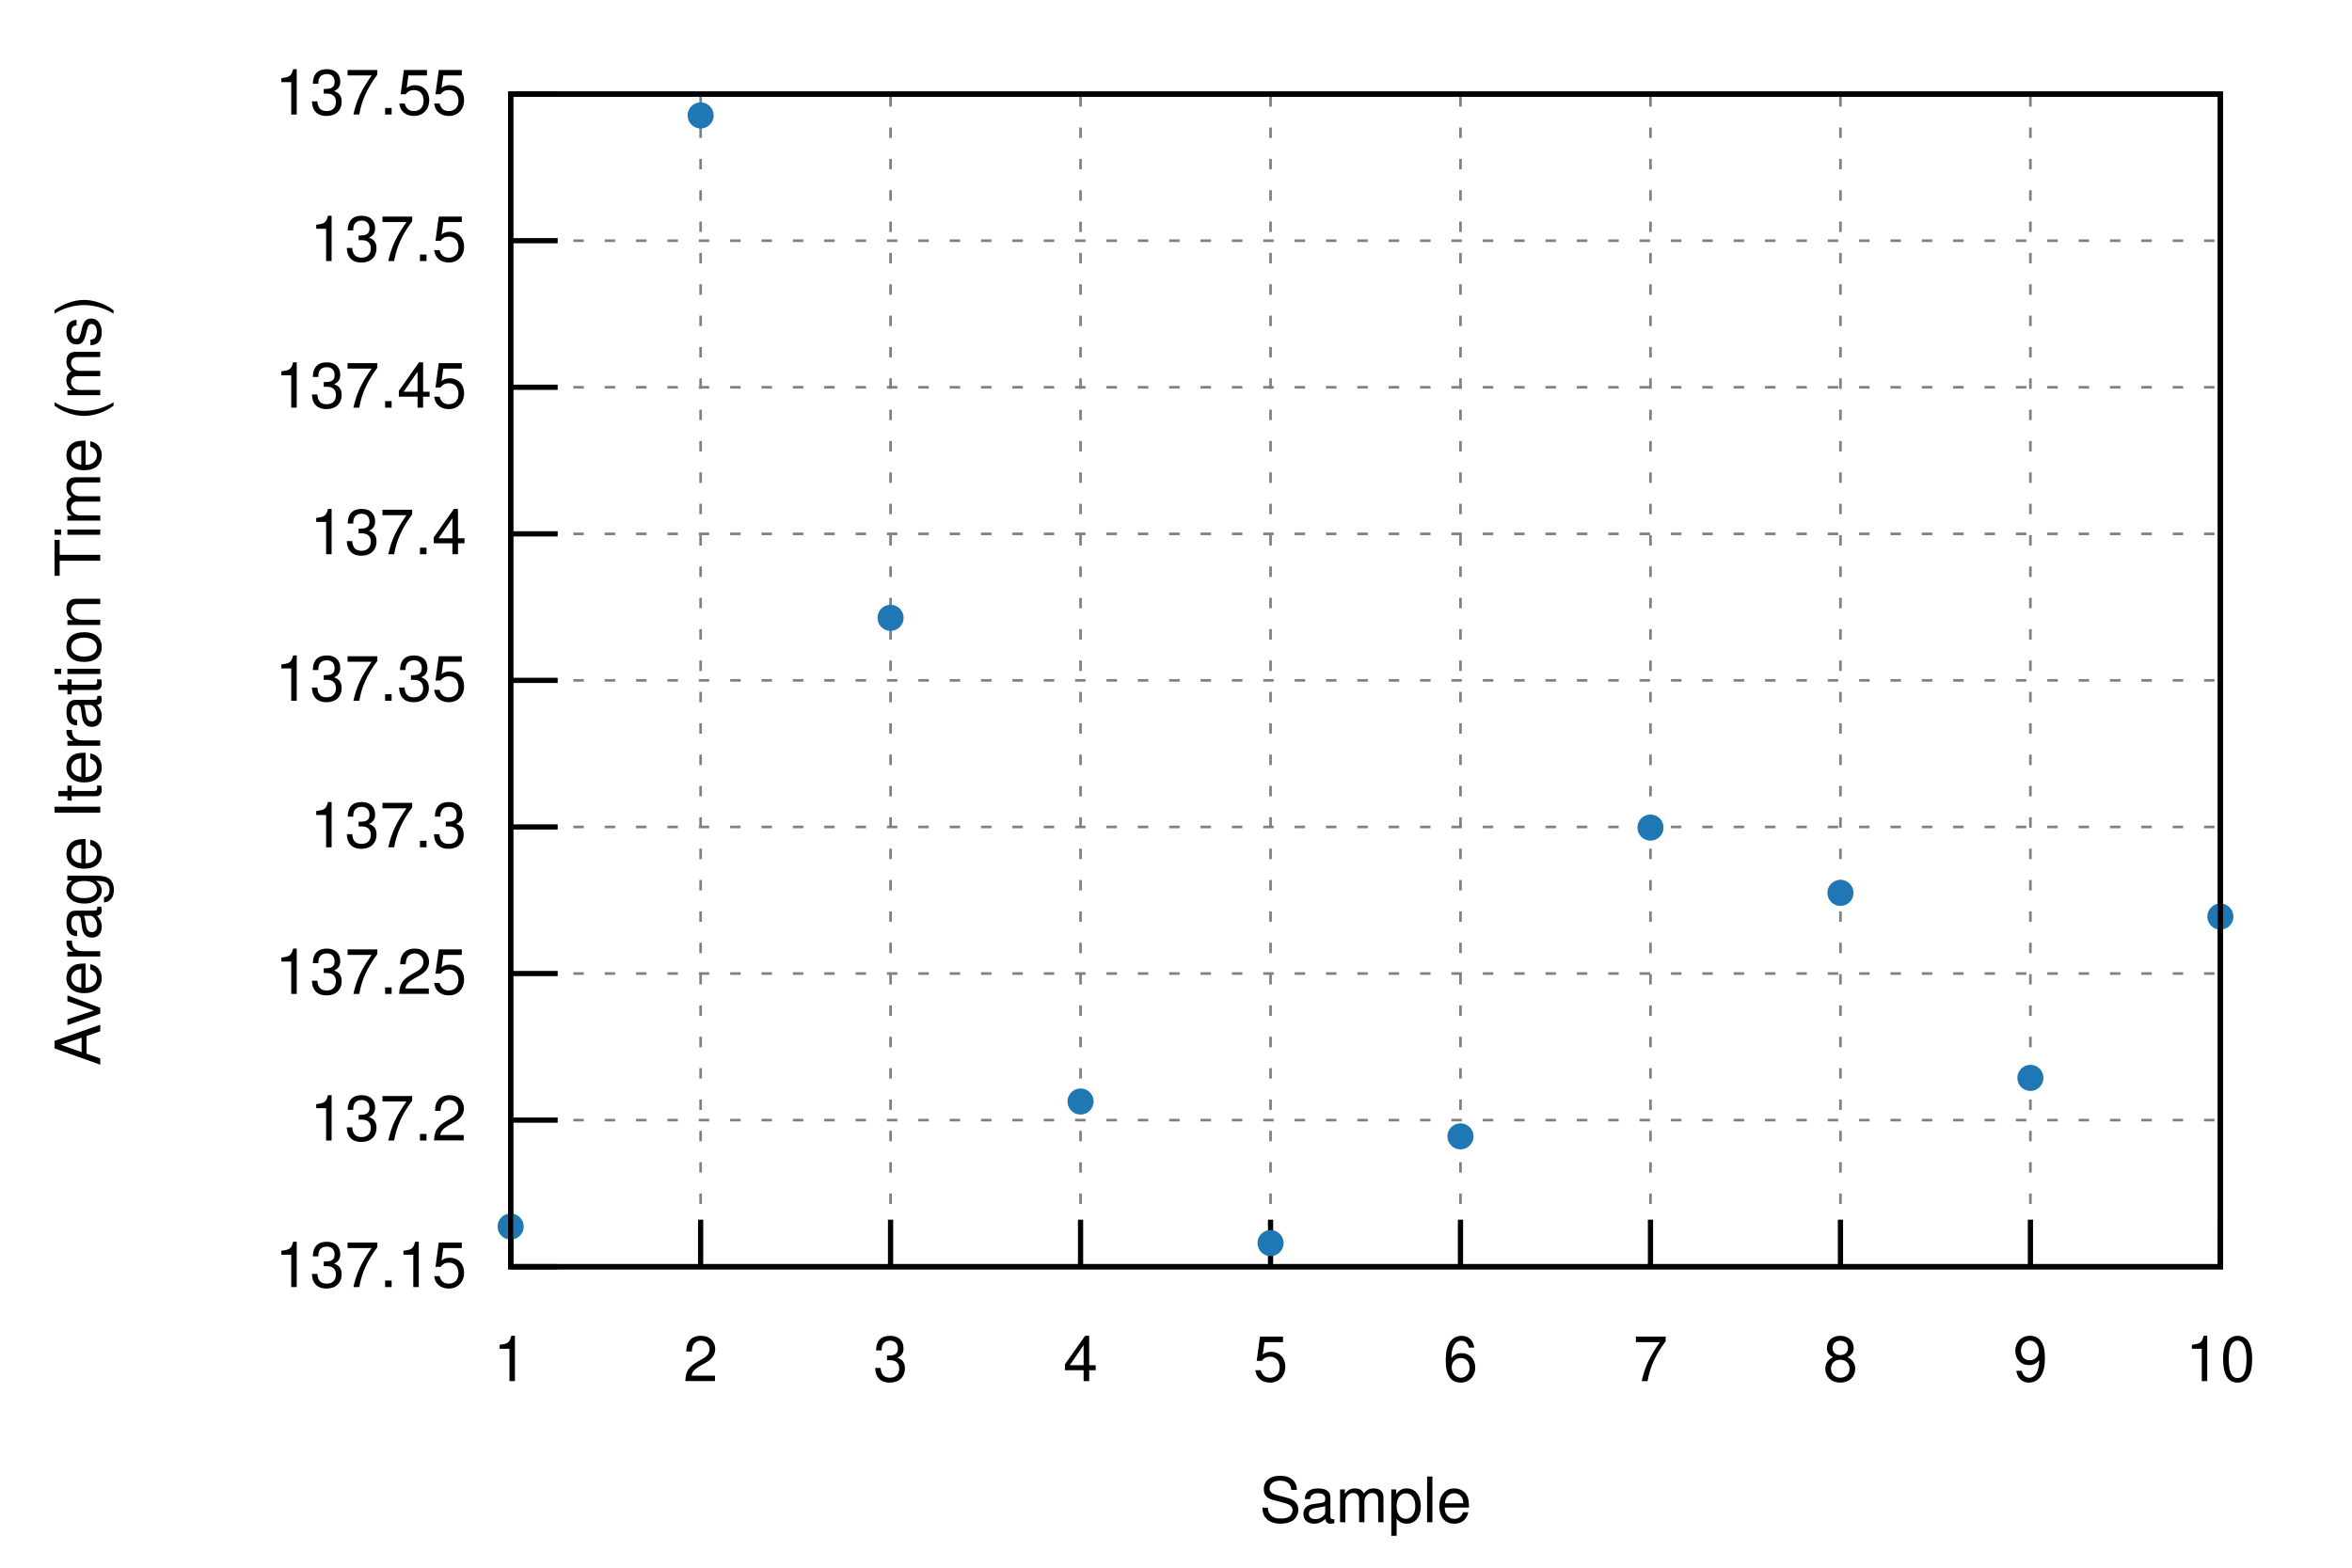
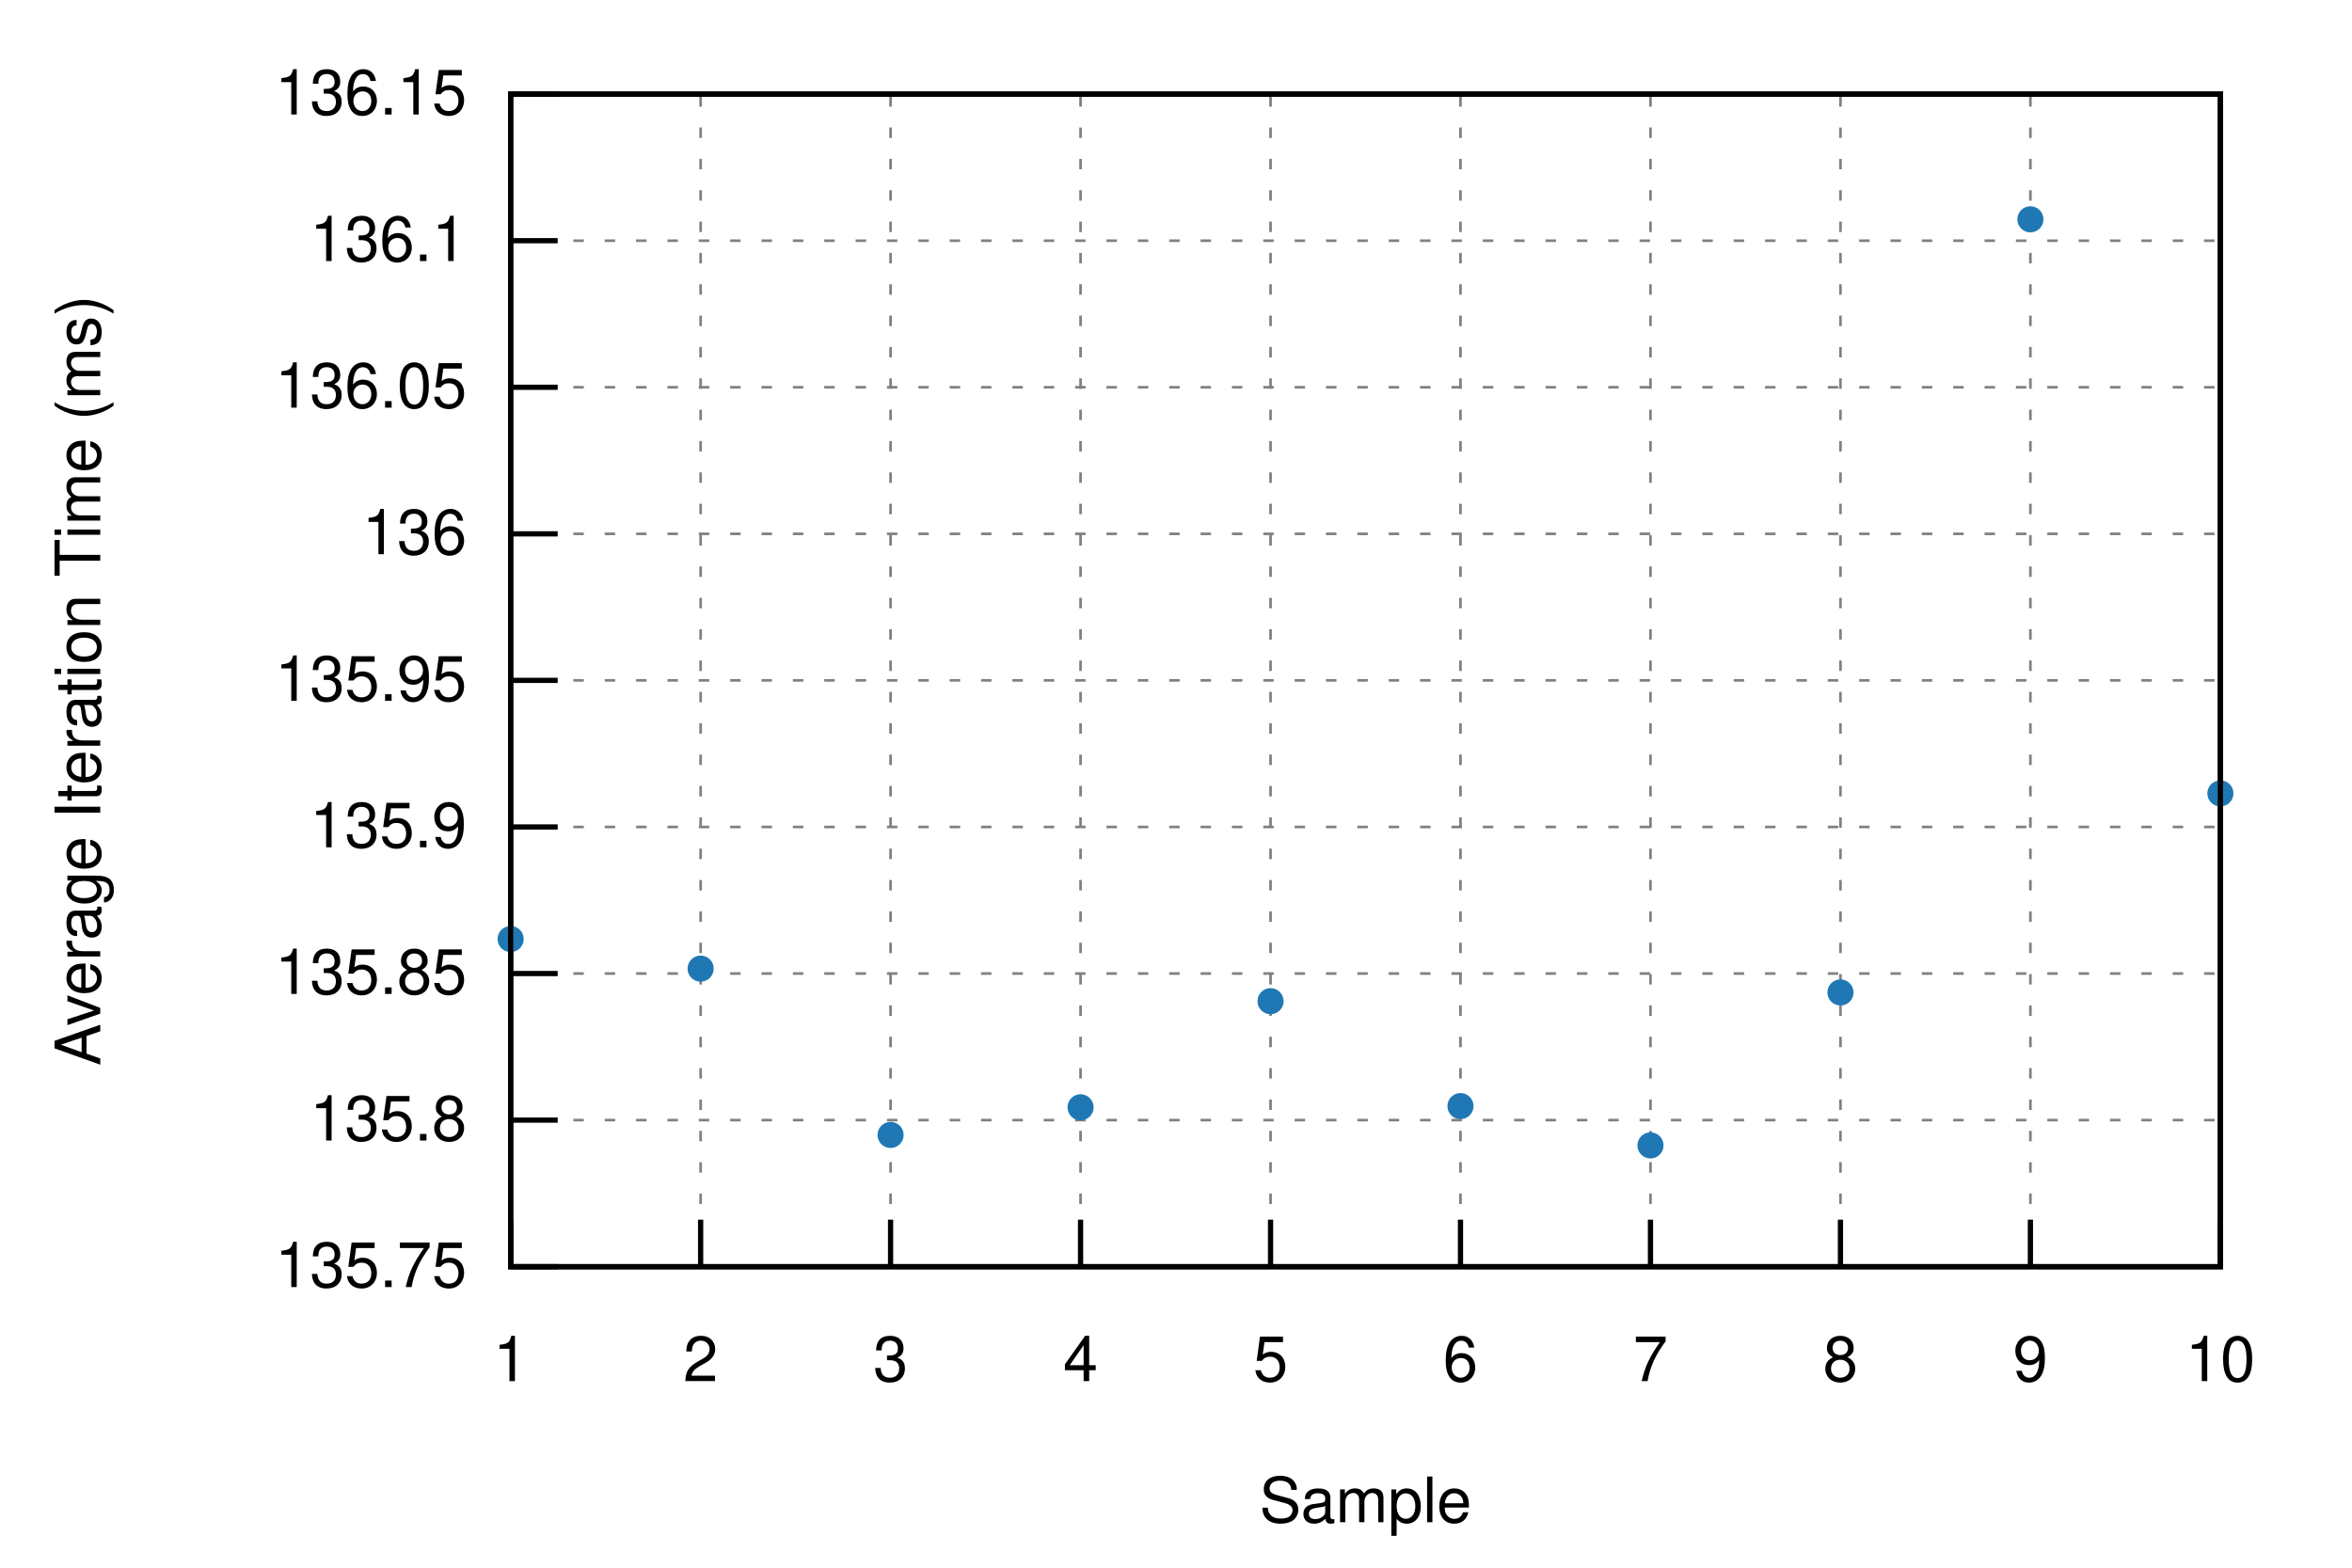
<svg xmlns="http://www.w3.org/2000/svg" xmlns:xlink="http://www.w3.org/1999/xlink" viewBox="0 0 450 300">
  <g id="gnuplot_canvas">
    <rect x="0" y="0" width="450" height="300" fill="none" />
    <defs>
      <circle id="gpDot" r="0.5" stroke-width="0.5" stroke="currentColor" />
      <path id="gpPt0" stroke-width="0.222" stroke="currentColor" d="M-1,0 h2 M0,-1 v2" />
      <path id="gpPt1" stroke-width="0.222" stroke="currentColor" d="M-1,-1 L1,1 M1,-1 L-1,1" />
      <path id="gpPt2" stroke-width="0.222" stroke="currentColor" d="M-1,0 L1,0 M0,-1 L0,1 M-1,-1 L1,1 M-1,1 L1,-1" />
      <rect id="gpPt3" stroke-width="0.222" stroke="currentColor" x="-1" y="-1" width="2" height="2" />
      <rect id="gpPt4" stroke-width="0.222" stroke="currentColor" fill="currentColor" x="-1" y="-1" width="2" height="2" />
      <circle id="gpPt5" stroke-width="0.222" stroke="currentColor" cx="0" cy="0" r="1" />
      <use xlink:href="#gpPt5" id="gpPt6" fill="currentColor" stroke="none" />
      <path id="gpPt7" stroke-width="0.222" stroke="currentColor" d="M0,-1.33 L-1.33,0.67 L1.33,0.67 z" />
      <use xlink:href="#gpPt7" id="gpPt8" fill="currentColor" stroke="none" />
      <use xlink:href="#gpPt7" id="gpPt9" stroke="currentColor" transform="rotate(180)" />
      <use xlink:href="#gpPt9" id="gpPt10" fill="currentColor" stroke="none" />
      <use xlink:href="#gpPt3" id="gpPt11" stroke="currentColor" transform="rotate(45)" />
      <use xlink:href="#gpPt11" id="gpPt12" fill="currentColor" stroke="none" />
      <path id="gpPt13" stroke-width="0.222" stroke="currentColor" d="M0,1.330 L1.265,0.411 L0.782,-1.067 L-0.782,-1.076 L-1.265,0.411 z" />
      <use xlink:href="#gpPt13" id="gpPt14" fill="currentColor" stroke="none" />
      <filter id="textbox" filterUnits="objectBoundingBox" x="0" y="0" height="1" width="1">
        <feFlood flood-color="white" flood-opacity="1" result="bgnd" />
        <feComposite in="SourceGraphic" in2="bgnd" operator="atop" />
      </filter>
      <filter id="greybox" filterUnits="objectBoundingBox" x="0" y="0" height="1" width="1">
        <feFlood flood-color="lightgrey" flood-opacity="1" result="grey" />
        <feComposite in="SourceGraphic" in2="grey" operator="atop" />
      </filter>
    </defs>
    <g fill="none" color="white" stroke="currentColor" stroke-width="1.00" stroke-linecap="butt" stroke-linejoin="miter">
</g>
    <g fill="none" color="black" stroke="currentColor" stroke-width="1.00" stroke-linecap="butt" stroke-linejoin="miter">
</g>
    <g fill="none" color="black" stroke="black" stroke-width="0.50" stroke-linecap="butt" stroke-linejoin="miter">
</g>
    <g fill="none" color="gray" stroke="currentColor" stroke-width="0.50" stroke-linecap="butt" stroke-linejoin="miter">
      <path stroke="gray" stroke-dasharray="2,4" class="gridline" d="M97.70,242.40 L424.82,242.40  " />
    </g>
    <g fill="none" color="gray" stroke="gray" stroke-width="1.00" stroke-linecap="butt" stroke-linejoin="miter">
</g>
    <g fill="none" color="black" stroke="currentColor" stroke-width="1.00" stroke-linecap="butt" stroke-linejoin="miter">
      <path stroke="black" d="M97.70,242.40 L106.70,242.40  " />
      <g transform="translate(89.31,246.30)" stroke="none" fill="black" font-family="Helvetica" font-size="12.00" text-anchor="end">
        <text>
-           <tspan font-family="Helvetica"> 137.15</tspan>
+           <tspan font-family="Helvetica"> 135.75</tspan>
        </text>
      </g>
    </g>
    <g fill="none" color="black" stroke="currentColor" stroke-width="1.00" stroke-linecap="butt" stroke-linejoin="miter">
</g>
    <g fill="none" color="black" stroke="black" stroke-width="0.50" stroke-linecap="butt" stroke-linejoin="miter">
</g>
    <g fill="none" color="gray" stroke="currentColor" stroke-width="0.50" stroke-linecap="butt" stroke-linejoin="miter">
      <path stroke="gray" stroke-dasharray="2,4" class="gridline" d="M97.70,214.35 L424.82,214.35  " />
    </g>
    <g fill="none" color="gray" stroke="gray" stroke-width="1.00" stroke-linecap="butt" stroke-linejoin="miter">
</g>
    <g fill="none" color="black" stroke="currentColor" stroke-width="1.00" stroke-linecap="butt" stroke-linejoin="miter">
      <path stroke="black" d="M97.70,214.35 L106.70,214.35  " />
      <g transform="translate(89.31,218.25)" stroke="none" fill="black" font-family="Helvetica" font-size="12.00" text-anchor="end">
        <text>
-           <tspan font-family="Helvetica"> 137.2</tspan>
+           <tspan font-family="Helvetica"> 135.8</tspan>
        </text>
      </g>
    </g>
    <g fill="none" color="black" stroke="currentColor" stroke-width="1.00" stroke-linecap="butt" stroke-linejoin="miter">
</g>
    <g fill="none" color="black" stroke="black" stroke-width="0.50" stroke-linecap="butt" stroke-linejoin="miter">
</g>
    <g fill="none" color="gray" stroke="currentColor" stroke-width="0.50" stroke-linecap="butt" stroke-linejoin="miter">
      <path stroke="gray" stroke-dasharray="2,4" class="gridline" d="M97.70,186.30 L424.82,186.30  " />
    </g>
    <g fill="none" color="gray" stroke="gray" stroke-width="1.00" stroke-linecap="butt" stroke-linejoin="miter">
</g>
    <g fill="none" color="black" stroke="currentColor" stroke-width="1.00" stroke-linecap="butt" stroke-linejoin="miter">
      <path stroke="black" d="M97.70,186.30 L106.70,186.30  " />
      <g transform="translate(89.31,190.20)" stroke="none" fill="black" font-family="Helvetica" font-size="12.00" text-anchor="end">
        <text>
-           <tspan font-family="Helvetica"> 137.25</tspan>
+           <tspan font-family="Helvetica"> 135.85</tspan>
        </text>
      </g>
    </g>
    <g fill="none" color="black" stroke="currentColor" stroke-width="1.00" stroke-linecap="butt" stroke-linejoin="miter">
</g>
    <g fill="none" color="black" stroke="black" stroke-width="0.50" stroke-linecap="butt" stroke-linejoin="miter">
</g>
    <g fill="none" color="gray" stroke="currentColor" stroke-width="0.50" stroke-linecap="butt" stroke-linejoin="miter">
      <path stroke="gray" stroke-dasharray="2,4" class="gridline" d="M97.70,158.25 L424.82,158.25  " />
    </g>
    <g fill="none" color="gray" stroke="gray" stroke-width="1.00" stroke-linecap="butt" stroke-linejoin="miter">
</g>
    <g fill="none" color="black" stroke="currentColor" stroke-width="1.00" stroke-linecap="butt" stroke-linejoin="miter">
      <path stroke="black" d="M97.70,158.25 L106.70,158.25  " />
      <g transform="translate(89.31,162.15)" stroke="none" fill="black" font-family="Helvetica" font-size="12.00" text-anchor="end">
        <text>
-           <tspan font-family="Helvetica"> 137.3</tspan>
+           <tspan font-family="Helvetica"> 135.9</tspan>
        </text>
      </g>
    </g>
    <g fill="none" color="black" stroke="currentColor" stroke-width="1.00" stroke-linecap="butt" stroke-linejoin="miter">
</g>
    <g fill="none" color="black" stroke="black" stroke-width="0.50" stroke-linecap="butt" stroke-linejoin="miter">
</g>
    <g fill="none" color="gray" stroke="currentColor" stroke-width="0.50" stroke-linecap="butt" stroke-linejoin="miter">
      <path stroke="gray" stroke-dasharray="2,4" class="gridline" d="M97.70,130.20 L424.82,130.20  " />
    </g>
    <g fill="none" color="gray" stroke="gray" stroke-width="1.00" stroke-linecap="butt" stroke-linejoin="miter">
</g>
    <g fill="none" color="black" stroke="currentColor" stroke-width="1.00" stroke-linecap="butt" stroke-linejoin="miter">
      <path stroke="black" d="M97.70,130.20 L106.70,130.20  " />
      <g transform="translate(89.31,134.10)" stroke="none" fill="black" font-family="Helvetica" font-size="12.00" text-anchor="end">
        <text>
-           <tspan font-family="Helvetica"> 137.35</tspan>
+           <tspan font-family="Helvetica"> 135.95</tspan>
        </text>
      </g>
    </g>
    <g fill="none" color="black" stroke="currentColor" stroke-width="1.00" stroke-linecap="butt" stroke-linejoin="miter">
</g>
    <g fill="none" color="black" stroke="black" stroke-width="0.50" stroke-linecap="butt" stroke-linejoin="miter">
</g>
    <g fill="none" color="gray" stroke="currentColor" stroke-width="0.50" stroke-linecap="butt" stroke-linejoin="miter">
      <path stroke="gray" stroke-dasharray="2,4" class="gridline" d="M97.70,102.16 L424.82,102.16  " />
    </g>
    <g fill="none" color="gray" stroke="gray" stroke-width="1.00" stroke-linecap="butt" stroke-linejoin="miter">
</g>
    <g fill="none" color="black" stroke="currentColor" stroke-width="1.00" stroke-linecap="butt" stroke-linejoin="miter">
      <path stroke="black" d="M97.70,102.16 L106.70,102.16  " />
      <g transform="translate(89.31,106.06)" stroke="none" fill="black" font-family="Helvetica" font-size="12.00" text-anchor="end">
        <text>
-           <tspan font-family="Helvetica"> 137.4</tspan>
+           <tspan font-family="Helvetica"> 136</tspan>
        </text>
      </g>
    </g>
    <g fill="none" color="black" stroke="currentColor" stroke-width="1.00" stroke-linecap="butt" stroke-linejoin="miter">
</g>
    <g fill="none" color="black" stroke="black" stroke-width="0.50" stroke-linecap="butt" stroke-linejoin="miter">
</g>
    <g fill="none" color="gray" stroke="currentColor" stroke-width="0.50" stroke-linecap="butt" stroke-linejoin="miter">
      <path stroke="gray" stroke-dasharray="2,4" class="gridline" d="M97.70,74.11 L424.82,74.11  " />
    </g>
    <g fill="none" color="gray" stroke="gray" stroke-width="1.00" stroke-linecap="butt" stroke-linejoin="miter">
</g>
    <g fill="none" color="black" stroke="currentColor" stroke-width="1.00" stroke-linecap="butt" stroke-linejoin="miter">
      <path stroke="black" d="M97.70,74.11 L106.70,74.11  " />
      <g transform="translate(89.31,78.01)" stroke="none" fill="black" font-family="Helvetica" font-size="12.00" text-anchor="end">
        <text>
-           <tspan font-family="Helvetica"> 137.45</tspan>
+           <tspan font-family="Helvetica"> 136.05</tspan>
        </text>
      </g>
    </g>
    <g fill="none" color="black" stroke="currentColor" stroke-width="1.00" stroke-linecap="butt" stroke-linejoin="miter">
</g>
    <g fill="none" color="black" stroke="black" stroke-width="0.50" stroke-linecap="butt" stroke-linejoin="miter">
</g>
    <g fill="none" color="gray" stroke="currentColor" stroke-width="0.50" stroke-linecap="butt" stroke-linejoin="miter">
      <path stroke="gray" stroke-dasharray="2,4" class="gridline" d="M97.70,46.06 L424.82,46.06  " />
    </g>
    <g fill="none" color="gray" stroke="gray" stroke-width="1.00" stroke-linecap="butt" stroke-linejoin="miter">
</g>
    <g fill="none" color="black" stroke="currentColor" stroke-width="1.00" stroke-linecap="butt" stroke-linejoin="miter">
      <path stroke="black" d="M97.70,46.06 L106.70,46.06  " />
      <g transform="translate(89.31,49.96)" stroke="none" fill="black" font-family="Helvetica" font-size="12.00" text-anchor="end">
        <text>
-           <tspan font-family="Helvetica"> 137.5</tspan>
+           <tspan font-family="Helvetica"> 136.1</tspan>
        </text>
      </g>
    </g>
    <g fill="none" color="black" stroke="currentColor" stroke-width="1.00" stroke-linecap="butt" stroke-linejoin="miter">
</g>
    <g fill="none" color="black" stroke="black" stroke-width="0.50" stroke-linecap="butt" stroke-linejoin="miter">
</g>
    <g fill="none" color="gray" stroke="currentColor" stroke-width="0.50" stroke-linecap="butt" stroke-linejoin="miter">
      <path stroke="gray" stroke-dasharray="2,4" class="gridline" d="M97.70,18.01 L424.82,18.01  " />
    </g>
    <g fill="none" color="gray" stroke="gray" stroke-width="1.00" stroke-linecap="butt" stroke-linejoin="miter">
</g>
    <g fill="none" color="black" stroke="currentColor" stroke-width="1.00" stroke-linecap="butt" stroke-linejoin="miter">
      <path stroke="black" d="M97.70,18.01 L106.70,18.01  " />
      <g transform="translate(89.31,21.91)" stroke="none" fill="black" font-family="Helvetica" font-size="12.00" text-anchor="end">
        <text>
-           <tspan font-family="Helvetica"> 137.55</tspan>
+           <tspan font-family="Helvetica"> 136.15</tspan>
        </text>
      </g>
    </g>
    <g fill="none" color="black" stroke="currentColor" stroke-width="1.00" stroke-linecap="butt" stroke-linejoin="miter">
</g>
    <g fill="none" color="black" stroke="black" stroke-width="0.50" stroke-linecap="butt" stroke-linejoin="miter">
</g>
    <g fill="none" color="gray" stroke="currentColor" stroke-width="0.50" stroke-linecap="butt" stroke-linejoin="miter">
      <path stroke="gray" stroke-dasharray="2,4" class="gridline" d="M97.70,242.40 L97.70,18.01  " />
    </g>
    <g fill="none" color="gray" stroke="gray" stroke-width="1.00" stroke-linecap="butt" stroke-linejoin="miter">
</g>
    <g fill="none" color="black" stroke="currentColor" stroke-width="1.00" stroke-linecap="butt" stroke-linejoin="miter">
      <path stroke="black" d="M97.70,242.40 L97.70,233.40  " />
      <g transform="translate(97.70,264.30)" stroke="none" fill="black" font-family="Helvetica" font-size="12.00" text-anchor="middle">
        <text>
          <tspan font-family="Helvetica"> 1</tspan>
        </text>
      </g>
    </g>
    <g fill="none" color="black" stroke="currentColor" stroke-width="1.00" stroke-linecap="butt" stroke-linejoin="miter">
</g>
    <g fill="none" color="black" stroke="black" stroke-width="0.50" stroke-linecap="butt" stroke-linejoin="miter">
</g>
    <g fill="none" color="gray" stroke="currentColor" stroke-width="0.50" stroke-linecap="butt" stroke-linejoin="miter">
      <path stroke="gray" stroke-dasharray="2,4" class="gridline" d="M134.05,242.40 L134.05,18.01  " />
    </g>
    <g fill="none" color="gray" stroke="gray" stroke-width="1.00" stroke-linecap="butt" stroke-linejoin="miter">
</g>
    <g fill="none" color="black" stroke="currentColor" stroke-width="1.00" stroke-linecap="butt" stroke-linejoin="miter">
      <path stroke="black" d="M134.05,242.40 L134.05,233.40  " />
      <g transform="translate(134.05,264.30)" stroke="none" fill="black" font-family="Helvetica" font-size="12.00" text-anchor="middle">
        <text>
          <tspan font-family="Helvetica"> 2</tspan>
        </text>
      </g>
    </g>
    <g fill="none" color="black" stroke="currentColor" stroke-width="1.00" stroke-linecap="butt" stroke-linejoin="miter">
</g>
    <g fill="none" color="black" stroke="black" stroke-width="0.50" stroke-linecap="butt" stroke-linejoin="miter">
</g>
    <g fill="none" color="gray" stroke="currentColor" stroke-width="0.50" stroke-linecap="butt" stroke-linejoin="miter">
      <path stroke="gray" stroke-dasharray="2,4" class="gridline" d="M170.39,242.40 L170.39,18.01  " />
    </g>
    <g fill="none" color="gray" stroke="gray" stroke-width="1.00" stroke-linecap="butt" stroke-linejoin="miter">
</g>
    <g fill="none" color="black" stroke="currentColor" stroke-width="1.00" stroke-linecap="butt" stroke-linejoin="miter">
      <path stroke="black" d="M170.39,242.40 L170.39,233.40  " />
      <g transform="translate(170.39,264.30)" stroke="none" fill="black" font-family="Helvetica" font-size="12.00" text-anchor="middle">
        <text>
          <tspan font-family="Helvetica"> 3</tspan>
        </text>
      </g>
    </g>
    <g fill="none" color="black" stroke="currentColor" stroke-width="1.00" stroke-linecap="butt" stroke-linejoin="miter">
</g>
    <g fill="none" color="black" stroke="black" stroke-width="0.50" stroke-linecap="butt" stroke-linejoin="miter">
</g>
    <g fill="none" color="gray" stroke="currentColor" stroke-width="0.50" stroke-linecap="butt" stroke-linejoin="miter">
      <path stroke="gray" stroke-dasharray="2,4" class="gridline" d="M206.74,242.40 L206.74,18.01  " />
    </g>
    <g fill="none" color="gray" stroke="gray" stroke-width="1.00" stroke-linecap="butt" stroke-linejoin="miter">
</g>
    <g fill="none" color="black" stroke="currentColor" stroke-width="1.00" stroke-linecap="butt" stroke-linejoin="miter">
      <path stroke="black" d="M206.74,242.40 L206.74,233.40  " />
      <g transform="translate(206.74,264.30)" stroke="none" fill="black" font-family="Helvetica" font-size="12.00" text-anchor="middle">
        <text>
          <tspan font-family="Helvetica"> 4</tspan>
        </text>
      </g>
    </g>
    <g fill="none" color="black" stroke="currentColor" stroke-width="1.00" stroke-linecap="butt" stroke-linejoin="miter">
</g>
    <g fill="none" color="black" stroke="black" stroke-width="0.50" stroke-linecap="butt" stroke-linejoin="miter">
</g>
    <g fill="none" color="gray" stroke="currentColor" stroke-width="0.50" stroke-linecap="butt" stroke-linejoin="miter">
      <path stroke="gray" stroke-dasharray="2,4" class="gridline" d="M243.09,242.40 L243.09,18.01  " />
    </g>
    <g fill="none" color="gray" stroke="gray" stroke-width="1.00" stroke-linecap="butt" stroke-linejoin="miter">
</g>
    <g fill="none" color="black" stroke="currentColor" stroke-width="1.00" stroke-linecap="butt" stroke-linejoin="miter">
      <path stroke="black" d="M243.09,242.40 L243.09,233.40  " />
      <g transform="translate(243.09,264.30)" stroke="none" fill="black" font-family="Helvetica" font-size="12.00" text-anchor="middle">
        <text>
          <tspan font-family="Helvetica"> 5</tspan>
        </text>
      </g>
    </g>
    <g fill="none" color="black" stroke="currentColor" stroke-width="1.00" stroke-linecap="butt" stroke-linejoin="miter">
</g>
    <g fill="none" color="black" stroke="black" stroke-width="0.50" stroke-linecap="butt" stroke-linejoin="miter">
</g>
    <g fill="none" color="gray" stroke="currentColor" stroke-width="0.50" stroke-linecap="butt" stroke-linejoin="miter">
      <path stroke="gray" stroke-dasharray="2,4" class="gridline" d="M279.43,242.40 L279.43,18.01  " />
    </g>
    <g fill="none" color="gray" stroke="gray" stroke-width="1.00" stroke-linecap="butt" stroke-linejoin="miter">
</g>
    <g fill="none" color="black" stroke="currentColor" stroke-width="1.00" stroke-linecap="butt" stroke-linejoin="miter">
      <path stroke="black" d="M279.43,242.40 L279.43,233.40  " />
      <g transform="translate(279.43,264.30)" stroke="none" fill="black" font-family="Helvetica" font-size="12.00" text-anchor="middle">
        <text>
          <tspan font-family="Helvetica"> 6</tspan>
        </text>
      </g>
    </g>
    <g fill="none" color="black" stroke="currentColor" stroke-width="1.00" stroke-linecap="butt" stroke-linejoin="miter">
</g>
    <g fill="none" color="black" stroke="black" stroke-width="0.50" stroke-linecap="butt" stroke-linejoin="miter">
</g>
    <g fill="none" color="gray" stroke="currentColor" stroke-width="0.50" stroke-linecap="butt" stroke-linejoin="miter">
      <path stroke="gray" stroke-dasharray="2,4" class="gridline" d="M315.78,242.40 L315.78,18.01  " />
    </g>
    <g fill="none" color="gray" stroke="gray" stroke-width="1.00" stroke-linecap="butt" stroke-linejoin="miter">
</g>
    <g fill="none" color="black" stroke="currentColor" stroke-width="1.00" stroke-linecap="butt" stroke-linejoin="miter">
      <path stroke="black" d="M315.78,242.40 L315.78,233.40  " />
      <g transform="translate(315.78,264.30)" stroke="none" fill="black" font-family="Helvetica" font-size="12.00" text-anchor="middle">
        <text>
          <tspan font-family="Helvetica"> 7</tspan>
        </text>
      </g>
    </g>
    <g fill="none" color="black" stroke="currentColor" stroke-width="1.00" stroke-linecap="butt" stroke-linejoin="miter">
</g>
    <g fill="none" color="black" stroke="black" stroke-width="0.50" stroke-linecap="butt" stroke-linejoin="miter">
</g>
    <g fill="none" color="gray" stroke="currentColor" stroke-width="0.50" stroke-linecap="butt" stroke-linejoin="miter">
      <path stroke="gray" stroke-dasharray="2,4" class="gridline" d="M352.13,242.40 L352.13,18.01  " />
    </g>
    <g fill="none" color="gray" stroke="gray" stroke-width="1.00" stroke-linecap="butt" stroke-linejoin="miter">
</g>
    <g fill="none" color="black" stroke="currentColor" stroke-width="1.00" stroke-linecap="butt" stroke-linejoin="miter">
      <path stroke="black" d="M352.13,242.40 L352.13,233.40  " />
      <g transform="translate(352.13,264.30)" stroke="none" fill="black" font-family="Helvetica" font-size="12.00" text-anchor="middle">
        <text>
          <tspan font-family="Helvetica"> 8</tspan>
        </text>
      </g>
    </g>
    <g fill="none" color="black" stroke="currentColor" stroke-width="1.00" stroke-linecap="butt" stroke-linejoin="miter">
</g>
    <g fill="none" color="black" stroke="black" stroke-width="0.50" stroke-linecap="butt" stroke-linejoin="miter">
</g>
    <g fill="none" color="gray" stroke="currentColor" stroke-width="0.50" stroke-linecap="butt" stroke-linejoin="miter">
      <path stroke="gray" stroke-dasharray="2,4" class="gridline" d="M388.47,242.40 L388.47,18.01  " />
    </g>
    <g fill="none" color="gray" stroke="gray" stroke-width="1.00" stroke-linecap="butt" stroke-linejoin="miter">
</g>
    <g fill="none" color="black" stroke="currentColor" stroke-width="1.00" stroke-linecap="butt" stroke-linejoin="miter">
      <path stroke="black" d="M388.47,242.40 L388.47,233.40  " />
      <g transform="translate(388.47,264.30)" stroke="none" fill="black" font-family="Helvetica" font-size="12.00" text-anchor="middle">
        <text>
          <tspan font-family="Helvetica"> 9</tspan>
        </text>
      </g>
    </g>
    <g fill="none" color="black" stroke="currentColor" stroke-width="1.00" stroke-linecap="butt" stroke-linejoin="miter">
</g>
    <g fill="none" color="black" stroke="black" stroke-width="0.50" stroke-linecap="butt" stroke-linejoin="miter">
</g>
    <g fill="none" color="gray" stroke="currentColor" stroke-width="0.50" stroke-linecap="butt" stroke-linejoin="miter">
      <path stroke="gray" stroke-dasharray="2,4" class="gridline" d="M424.82,242.40 L424.82,18.01  " />
    </g>
    <g fill="none" color="gray" stroke="gray" stroke-width="1.00" stroke-linecap="butt" stroke-linejoin="miter">
</g>
    <g fill="none" color="black" stroke="currentColor" stroke-width="1.00" stroke-linecap="butt" stroke-linejoin="miter">
      <path stroke="black" d="M424.82,242.40 L424.82,233.40  " />
      <g transform="translate(424.82,264.30)" stroke="none" fill="black" font-family="Helvetica" font-size="12.00" text-anchor="middle">
        <text>
          <tspan font-family="Helvetica"> 10</tspan>
        </text>
      </g>
    </g>
    <g fill="none" color="black" stroke="currentColor" stroke-width="1.00" stroke-linecap="butt" stroke-linejoin="miter">
</g>
    <g fill="none" color="black" stroke="currentColor" stroke-width="1.00" stroke-linecap="butt" stroke-linejoin="miter">
      <path stroke="black" d="M97.70,18.01 L97.70,242.40 L424.82,242.40 L424.82,18.01 L97.70,18.01 Z  " />
    </g>
    <g fill="none" color="black" stroke="currentColor" stroke-width="1.00" stroke-linecap="butt" stroke-linejoin="miter">
      <g transform="translate(19.18,130.21) rotate(270)" stroke="none" fill="black" font-family="Helvetica" font-size="12.00" text-anchor="middle">
        <text>
          <tspan font-family="Helvetica">Average Iteration Time (ms)</tspan>
        </text>
      </g>
    </g>
    <g fill="none" color="black" stroke="currentColor" stroke-width="1.00" stroke-linecap="butt" stroke-linejoin="miter">
      <g transform="translate(261.26,291.30)" stroke="none" fill="black" font-family="Helvetica" font-size="12.00" text-anchor="middle">
        <text>
          <tspan font-family="Helvetica">Sample</tspan>
        </text>
      </g>
    </g>
    <g fill="none" color="black" stroke="currentColor" stroke-width="1.00" stroke-linecap="butt" stroke-linejoin="miter">
</g>
    <g id="gnuplot_plot_1">
      <g fill="none" color="black" stroke="currentColor" stroke-width="1.00" stroke-linecap="butt" stroke-linejoin="miter">
-         <use xlink:href="#gpPt6" transform="translate(97.70,234.72) scale(2.25)" color="rgb( 31, 120, 180)" />
-         <use xlink:href="#gpPt6" transform="translate(134.05,22.09) scale(2.25)" color="rgb( 31, 120, 180)" />
-         <use xlink:href="#gpPt6" transform="translate(170.39,118.23) scale(2.25)" color="rgb( 31, 120, 180)" />
-         <use xlink:href="#gpPt6" transform="translate(206.74,210.79) scale(2.25)" color="rgb( 31, 120, 180)" />
-         <use xlink:href="#gpPt6" transform="translate(243.09,237.88) scale(2.25)" color="rgb( 31, 120, 180)" />
-         <use xlink:href="#gpPt6" transform="translate(279.43,217.46) scale(2.25)" color="rgb( 31, 120, 180)" />
-         <use xlink:href="#gpPt6" transform="translate(315.78,158.37) scale(2.25)" color="rgb( 31, 120, 180)" />
-         <use xlink:href="#gpPt6" transform="translate(352.13,170.86) scale(2.25)" color="rgb( 31, 120, 180)" />
-         <use xlink:href="#gpPt6" transform="translate(388.47,206.27) scale(2.25)" color="rgb( 31, 120, 180)" />
-         <use xlink:href="#gpPt6" transform="translate(424.82,175.40) scale(2.25)" color="rgb( 31, 120, 180)" />
+         <use xlink:href="#gpPt6" transform="translate(97.70,179.70) scale(2.25)" color="rgb( 31, 120, 180)" />
+         <use xlink:href="#gpPt6" transform="translate(134.05,185.36) scale(2.25)" color="rgb( 31, 120, 180)" />
+         <use xlink:href="#gpPt6" transform="translate(170.39,217.19) scale(2.25)" color="rgb( 31, 120, 180)" />
+         <use xlink:href="#gpPt6" transform="translate(206.74,211.90) scale(2.25)" color="rgb( 31, 120, 180)" />
+         <use xlink:href="#gpPt6" transform="translate(243.09,191.59) scale(2.25)" color="rgb( 31, 120, 180)" />
+         <use xlink:href="#gpPt6" transform="translate(279.43,211.67) scale(2.25)" color="rgb( 31, 120, 180)" />
+         <use xlink:href="#gpPt6" transform="translate(315.78,219.19) scale(2.25)" color="rgb( 31, 120, 180)" />
+         <use xlink:href="#gpPt6" transform="translate(352.13,189.92) scale(2.25)" color="rgb( 31, 120, 180)" />
+         <use xlink:href="#gpPt6" transform="translate(388.47,41.97) scale(2.25)" color="rgb( 31, 120, 180)" />
+         <use xlink:href="#gpPt6" transform="translate(424.82,151.83) scale(2.25)" color="rgb( 31, 120, 180)" />
      </g>
    </g>
    <g fill="none" color="white" stroke="rgb( 31, 120, 180)" stroke-width="2.00" stroke-linecap="butt" stroke-linejoin="miter">
</g>
    <g fill="none" color="black" stroke="currentColor" stroke-width="2.00" stroke-linecap="butt" stroke-linejoin="miter">
</g>
    <g fill="none" color="black" stroke="black" stroke-width="1.00" stroke-linecap="butt" stroke-linejoin="miter">
</g>
    <g fill="none" color="black" stroke="currentColor" stroke-width="1.00" stroke-linecap="butt" stroke-linejoin="miter">
      <path stroke="black" d="M97.70,18.01 L97.70,242.40 L424.82,242.40 L424.82,18.01 L97.70,18.01 Z  " />
    </g>
    <g fill="none" color="black" stroke="currentColor" stroke-width="1.00" stroke-linecap="butt" stroke-linejoin="miter">
</g>
  </g>
</svg>
